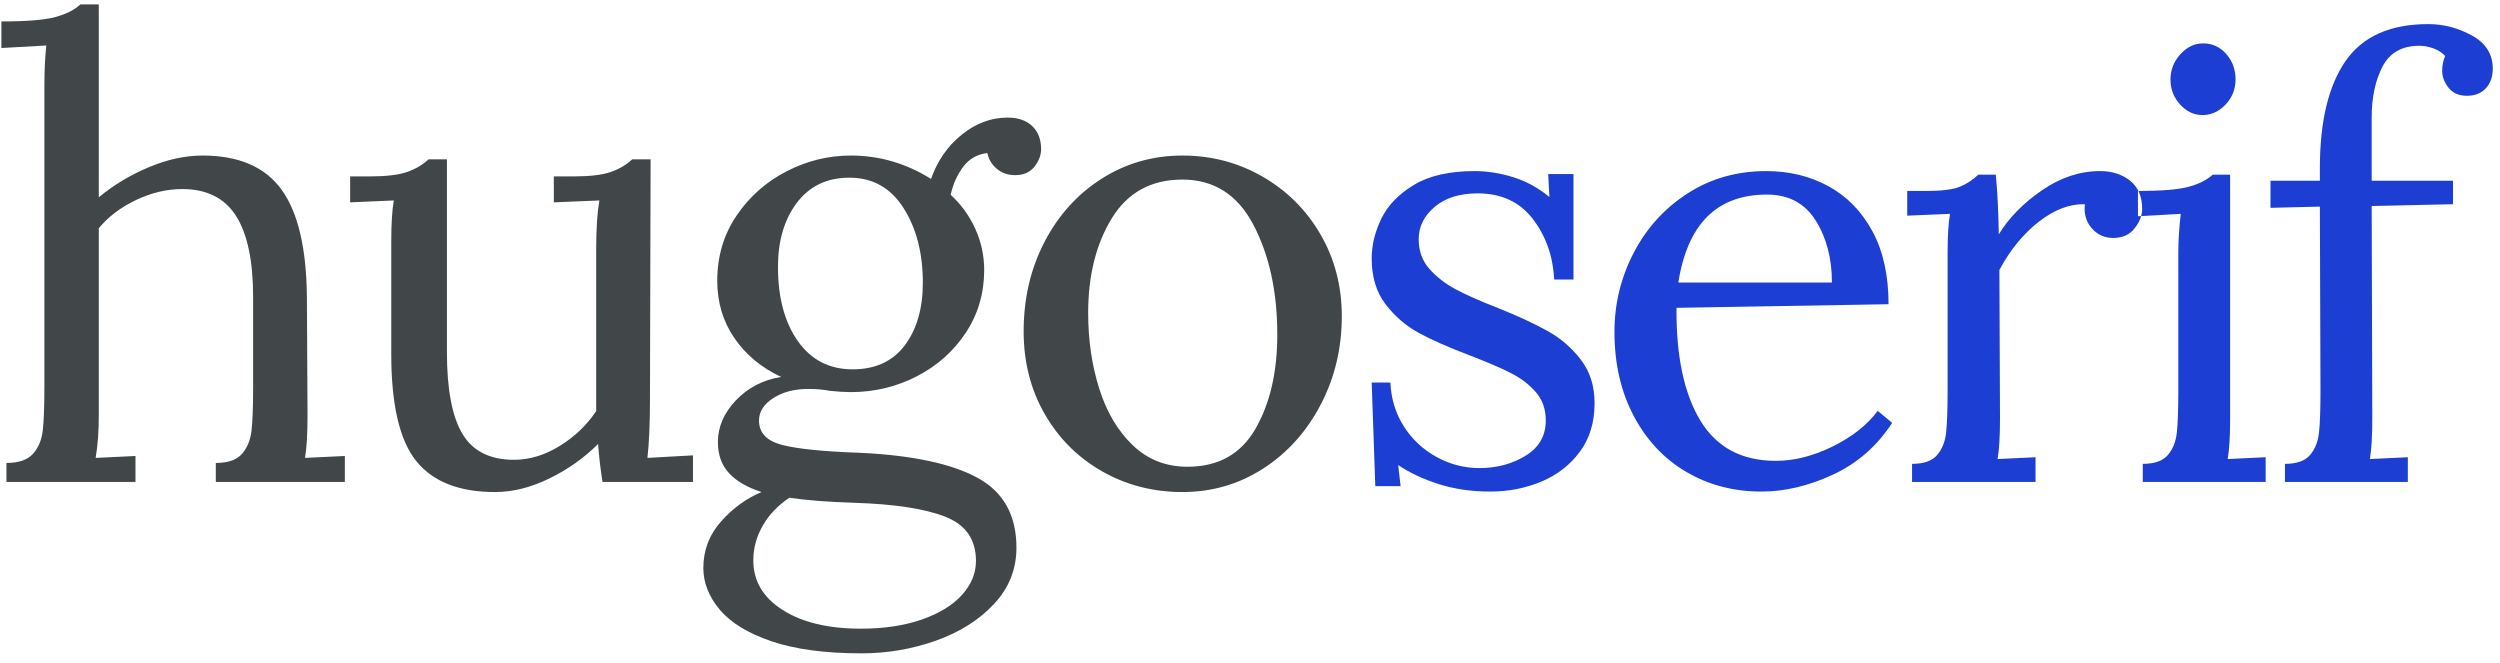
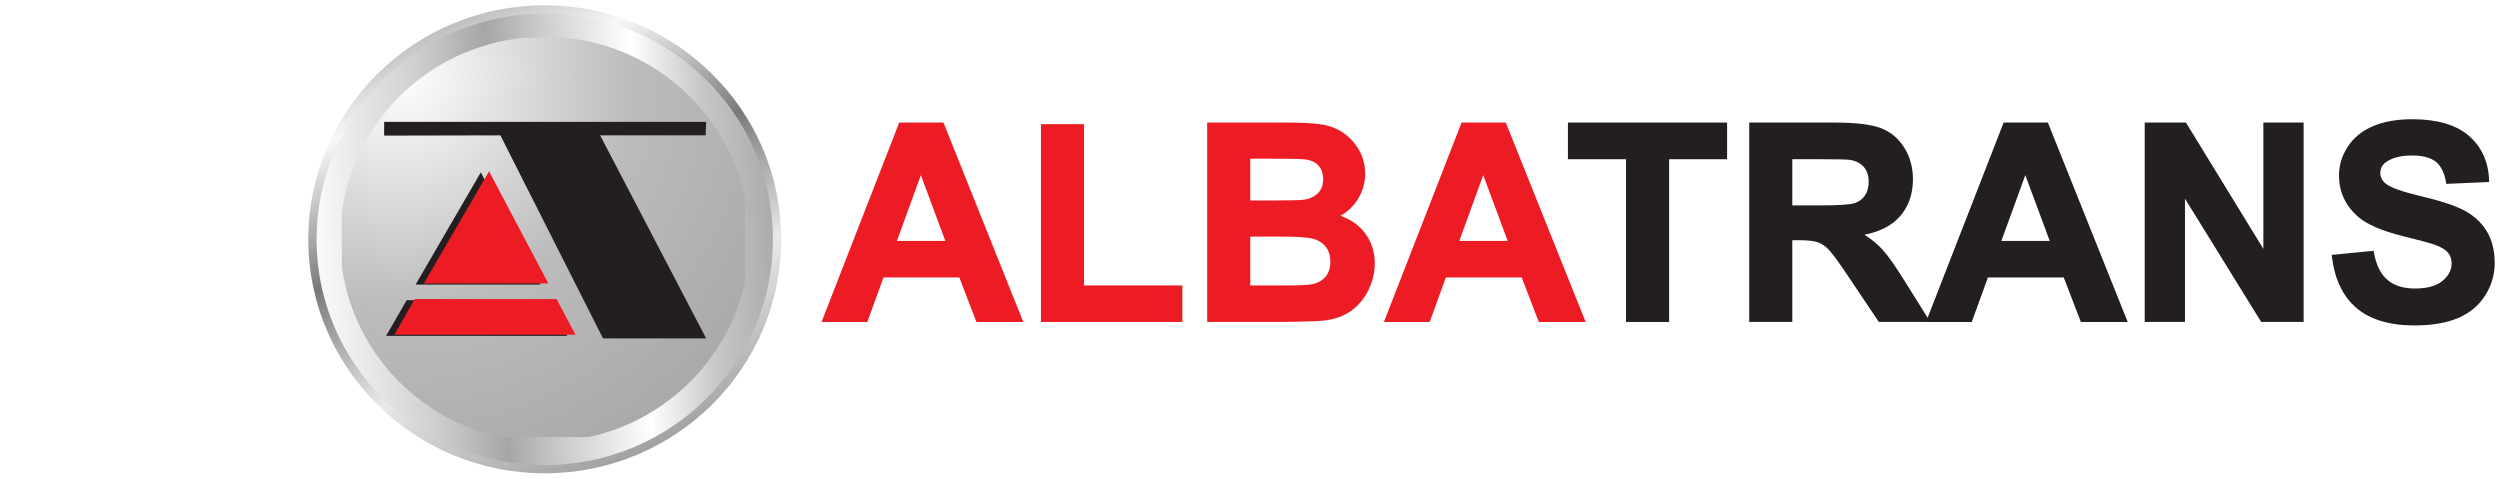
- <svg xmlns="http://www.w3.org/2000/svg" width="166px" height="44px" viewBox="0 0 166 44" version="1.1">
-   <defs />
-   <g id="Page-1" stroke="none" stroke-width="1" fill="none" fill-rule="evenodd">
-     <g id="Group">
-       <path d="M95.52,32.14 C94.48,31.807 93.587,31.387 92.84,30.88 L93,32.28 L91.32,32.28 L91.08,25.4 L92.32,25.4 C92.373,26.493 92.673,27.467 93.22,28.32 C93.767,29.173 94.487,29.847 95.38,30.34 C96.273,30.833 97.227,31.08 98.24,31.08 C99.387,31.08 100.407,30.807 101.3,30.26 C102.193,29.713 102.64,28.933 102.64,27.92 C102.64,27.173 102.42,26.547 101.98,26.04 C101.54,25.533 100.993,25.113 100.34,24.78 C99.687,24.447 98.773,24.053 97.6,23.6 C96.187,23.067 95.053,22.567 94.2,22.1 C93.347,21.633 92.613,21 92,20.2 C91.387,19.4 91.08,18.387 91.08,17.16 C91.08,16.28 91.293,15.4 91.72,14.52 C92.147,13.64 92.867,12.893 93.88,12.28 C94.893,11.667 96.24,11.36 97.92,11.36 C98.747,11.36 99.593,11.493 100.46,11.76 C101.327,12.027 102.133,12.467 102.88,13.08 L102.8,11.56 L104.48,11.56 L104.48,18.56 L103.2,18.56 C103.12,17.013 102.647,15.673 101.78,14.54 C100.913,13.407 99.693,12.84 98.12,12.84 C96.92,12.84 95.967,13.14 95.26,13.74 C94.553,14.34 94.2,15.053 94.2,15.88 C94.2,16.653 94.433,17.307 94.9,17.84 C95.367,18.373 95.947,18.827 96.64,19.2 C97.333,19.573 98.267,19.987 99.44,20.44 C100.827,21 101.947,21.52 102.8,22 C103.653,22.48 104.38,23.113 104.98,23.9 C105.58,24.687 105.88,25.64 105.88,26.76 C105.88,28.04 105.553,29.12 104.9,30 C104.247,30.88 103.393,31.54 102.34,31.98 C101.287,32.42 100.16,32.64 98.96,32.64 C97.707,32.64 96.56,32.473 95.52,32.14 Z M111.98,31.34 C110.5,30.473 109.333,29.233 108.48,27.62 C107.627,26.007 107.2,24.147 107.2,22.04 C107.2,20.173 107.627,18.42 108.48,16.78 C109.333,15.14 110.527,13.827 112.06,12.84 C113.593,11.853 115.333,11.36 117.28,11.36 C118.8,11.36 120.173,11.693 121.4,12.36 C122.627,13.027 123.6,14.02 124.32,15.34 C125.04,16.66 125.4,18.28 125.4,20.2 L111.32,20.44 C111.293,23.64 111.82,26.133 112.9,27.92 C113.98,29.707 115.653,30.6 117.92,30.6 C119.147,30.6 120.407,30.28 121.7,29.64 C122.993,29 123.987,28.213 124.68,27.28 L125.64,28.08 C124.627,29.627 123.313,30.773 121.7,31.52 C120.087,32.267 118.507,32.64 116.96,32.64 C115.12,32.64 113.46,32.207 111.98,31.34 Z M121.64,18.76 C121.64,17.16 121.28,15.787 120.56,14.64 C119.84,13.493 118.76,12.92 117.32,12.92 C114.013,12.92 112.053,14.867 111.44,18.76 L121.64,18.76 Z M126.96,30.8 C127.733,30.8 128.287,30.607 128.62,30.22 C128.953,29.833 129.153,29.34 129.22,28.74 C129.287,28.14 129.32,27.2 129.32,25.92 L129.32,16.8 C129.32,15.68 129.373,14.813 129.48,14.2 L126.64,14.32 L126.64,12.68 L127.88,12.68 C128.893,12.68 129.627,12.593 130.08,12.42 C130.533,12.247 130.96,11.973 131.36,11.6 L132.52,11.6 C132.627,12.64 132.693,13.96 132.72,15.56 C133.387,14.467 134.34,13.493 135.58,12.64 C136.82,11.787 138.107,11.36 139.44,11.36 C140.24,11.36 140.907,11.573 141.44,12 C141.973,12.427 142.24,13.053 142.24,13.88 C142.24,14.307 142.073,14.733 141.74,15.16 C141.407,15.587 140.933,15.8 140.32,15.8 C139.733,15.8 139.253,15.58 138.88,15.14 C138.507,14.7 138.36,14.173 138.44,13.56 C137.427,13.533 136.407,13.92 135.38,14.72 C134.353,15.52 133.48,16.587 132.76,17.92 L132.8,27.76 C132.8,28.96 132.747,29.867 132.64,30.48 L135.16,30.36 L135.16,32 L126.96,32 L126.96,30.8 Z M144.76,6.94 C144.333,6.473 144.12,5.92 144.12,5.28 C144.12,4.64 144.34,4.08 144.78,3.6 C145.22,3.12 145.72,2.88 146.28,2.88 C146.893,2.88 147.407,3.113 147.82,3.58 C148.233,4.047 148.44,4.613 148.44,5.28 C148.44,5.92 148.22,6.473 147.78,6.94 C147.34,7.407 146.827,7.64 146.24,7.64 C145.68,7.64 145.187,7.407 144.76,6.94 Z M142.28,30.8 C143.053,30.8 143.607,30.607 143.94,30.22 C144.273,29.833 144.473,29.34 144.54,28.74 C144.607,28.14 144.64,27.2 144.64,25.92 L144.64,16.8 C144.64,16.027 144.693,15.16 144.8,14.2 L141.96,14.36 L141.96,12.68 C143.533,12.68 144.66,12.587 145.34,12.4 C146.02,12.213 146.547,11.947 146.92,11.6 L148.08,11.6 L148.08,27.76 C148.08,28.96 148.027,29.867 147.92,30.48 L150.44,30.36 L150.44,32 L142.28,32 L142.28,30.8 Z M151.72,30.8 C152.493,30.8 153.047,30.607 153.38,30.22 C153.713,29.833 153.913,29.34 153.98,28.74 C154.047,28.14 154.08,27.2 154.08,25.92 L154.04,13.72 L150.76,13.8 L150.76,12 L154.04,12 L154.04,11.16 C154.04,8.067 154.607,5.7 155.74,4.06 C156.873,2.42 158.707,1.6 161.24,1.6 C162.253,1.6 163.22,1.853 164.14,2.36 C165.06,2.867 165.52,3.6 165.52,4.56 C165.52,5.093 165.367,5.527 165.06,5.86 C164.753,6.193 164.333,6.36 163.8,6.36 C163.267,6.36 162.86,6.18 162.58,5.82 C162.3,5.46 162.16,5.093 162.16,4.72 C162.16,4.347 162.227,4.013 162.36,3.72 C162.173,3.507 161.92,3.34 161.6,3.22 C161.28,3.1 160.96,3.04 160.64,3.04 C159.493,3.04 158.68,3.5 158.2,4.42 C157.72,5.34 157.48,6.467 157.48,7.8 L157.48,12 L162.88,12 L162.88,13.56 L157.48,13.68 L157.52,27.76 C157.52,28.96 157.467,29.867 157.36,30.48 L159.88,30.36 L159.88,32 L151.72,32 L151.72,30.8 Z" id="serif" fill="#1C3ED3" />
-       <path d="M0.428,30.74 C1.24,30.74 1.828,30.537 2.192,30.131 C2.556,29.725 2.773,29.2 2.843,28.556 C2.913,27.912 2.948,26.932 2.948,25.616 L2.948,5.75 C2.948,4.686 2.99,3.776 3.074,3.02 L0.092,3.188 L0.092,1.424 C1.772,1.424 2.969,1.326 3.683,1.13 C4.397,0.934 4.95,0.654 5.342,0.29 L6.56,0.29 L6.56,13.1 C7.54,12.288 8.646,11.623 9.878,11.105 C11.11,10.587 12.3,10.328 13.448,10.328 C15.856,10.328 17.606,11.084 18.698,12.596 C19.79,14.108 20.35,16.488 20.378,19.736 L20.42,27.548 C20.42,28.808 20.364,29.76 20.252,30.404 L22.898,30.278 L22.898,32 L14.33,32 L14.33,30.74 C15.142,30.74 15.723,30.537 16.073,30.131 C16.423,29.725 16.633,29.207 16.703,28.577 C16.773,27.947 16.808,26.96 16.808,25.616 L16.808,19.736 C16.808,17.328 16.43,15.529 15.674,14.339 C14.918,13.149 13.728,12.554 12.104,12.554 C11.068,12.554 10.039,12.799 9.017,13.289 C7.995,13.779 7.176,14.402 6.56,15.158 L6.56,27.548 C6.56,28.64 6.49,29.592 6.35,30.404 L8.996,30.278 L8.996,32 L0.428,32 L0.428,30.74 Z M27.639,30.614 C26.533,29.242 25.98,26.876 25.98,23.516 L25.98,16.04 C25.98,14.864 26.036,13.954 26.148,13.31 L23.25,13.436 L23.25,11.714 L24.552,11.714 C25.644,11.714 26.47,11.616 27.03,11.42 C27.59,11.224 28.066,10.944 28.458,10.58 L29.676,10.58 L29.676,23.39 C29.676,25.854 30.019,27.66 30.705,28.808 C31.391,29.956 32.532,30.53 34.128,30.53 C35.164,30.53 36.179,30.222 37.173,29.606 C38.167,28.99 38.972,28.22 39.588,27.296 L39.588,16.502 C39.588,15.186 39.658,14.122 39.798,13.31 L36.774,13.436 L36.774,11.714 L38.076,11.714 C39.168,11.714 39.994,11.616 40.554,11.42 C41.114,11.224 41.59,10.944 41.982,10.58 L43.2,10.58 L43.158,26.456 C43.158,28.08 43.102,29.396 42.99,30.404 L46.014,30.236 L46.014,32 L40.008,32 C39.868,31.132 39.77,30.292 39.714,29.48 C38.79,30.404 37.712,31.167 36.48,31.769 C35.248,32.371 34.044,32.672 32.868,32.672 C30.488,32.672 28.745,31.986 27.639,30.614 Z M51.238,42.584 C49.67,42.052 48.522,41.352 47.794,40.484 C47.066,39.616 46.702,38.692 46.702,37.712 C46.702,36.536 47.094,35.507 47.878,34.625 C48.662,33.743 49.558,33.092 50.566,32.672 C49.614,32.364 48.893,31.944 48.403,31.412 C47.913,30.88 47.668,30.194 47.668,29.354 C47.668,28.346 48.067,27.422 48.865,26.582 C49.663,25.742 50.664,25.224 51.868,25.028 C50.552,24.412 49.516,23.551 48.76,22.445 C48.004,21.339 47.626,20.072 47.626,18.644 C47.626,17.02 48.053,15.578 48.907,14.318 C49.761,13.058 50.867,12.078 52.225,11.378 C53.583,10.678 55.004,10.328 56.488,10.328 C58.392,10.328 60.17,10.846 61.822,11.882 C62.242,10.678 62.921,9.698 63.859,8.942 C64.797,8.186 65.812,7.808 66.904,7.808 C67.604,7.808 68.15,7.997 68.542,8.375 C68.934,8.753 69.13,9.264 69.13,9.908 C69.13,10.3 68.983,10.685 68.689,11.063 C68.395,11.441 67.968,11.63 67.408,11.63 C66.932,11.63 66.526,11.49 66.19,11.21 C65.854,10.93 65.644,10.58 65.56,10.16 C64.888,10.244 64.356,10.545 63.964,11.063 C63.572,11.581 63.292,12.204 63.124,12.932 C63.824,13.576 64.37,14.332 64.762,15.2 C65.154,16.068 65.35,16.978 65.35,17.93 C65.35,19.47 64.944,20.856 64.132,22.088 C63.32,23.32 62.235,24.286 60.877,24.986 C59.519,25.686 58.056,26.036 56.488,26.036 C56.124,26.036 55.662,26.008 55.102,25.952 C54.682,25.868 54.206,25.826 53.674,25.826 C52.75,25.826 51.973,26.029 51.343,26.435 C50.713,26.841 50.398,27.338 50.398,27.926 C50.398,28.738 50.909,29.277 51.931,29.543 C52.953,29.809 54.696,29.984 57.16,30.068 C60.604,30.236 63.187,30.789 64.909,31.727 C66.631,32.665 67.492,34.212 67.492,36.368 C67.492,37.796 66.995,39.042 66.001,40.106 C65.007,41.17 63.719,41.982 62.137,42.542 C60.555,43.102 58.91,43.382 57.202,43.382 C54.794,43.382 52.806,43.116 51.238,42.584 Z M60.079,22.928 C60.877,21.864 61.276,20.478 61.276,18.77 C61.276,16.81 60.849,15.158 59.995,13.814 C59.141,12.47 57.944,11.798 56.404,11.798 C54.92,11.798 53.758,12.351 52.918,13.457 C52.078,14.563 51.658,15.984 51.658,17.72 C51.658,19.764 52.099,21.409 52.981,22.655 C53.863,23.901 55.074,24.524 56.614,24.524 C58.126,24.524 59.281,23.992 60.079,22.928 Z M61.213,41.135 C62.375,40.729 63.264,40.183 63.88,39.497 C64.496,38.811 64.804,38.062 64.804,37.25 C64.804,35.822 64.125,34.842 62.767,34.31 C61.409,33.778 59.4,33.47 56.74,33.386 C54.976,33.33 53.534,33.218 52.414,33.05 C51.658,33.554 51.07,34.17 50.65,34.898 C50.23,35.626 50.02,36.396 50.02,37.208 C50.02,38.58 50.671,39.679 51.973,40.505 C53.275,41.331 55.004,41.744 57.16,41.744 C58.7,41.744 60.051,41.541 61.213,41.135 Z M73.199,31.307 C71.589,30.397 70.315,29.13 69.377,27.506 C68.439,25.882 67.97,24.048 67.97,22.004 C67.97,19.82 68.432,17.839 69.356,16.061 C70.28,14.283 71.547,12.883 73.157,11.861 C74.767,10.839 76.552,10.328 78.512,10.328 C80.444,10.328 82.222,10.797 83.846,11.735 C85.47,12.673 86.751,13.954 87.689,15.578 C88.627,17.202 89.096,19.008 89.096,20.996 C89.096,23.124 88.627,25.084 87.689,26.876 C86.751,28.668 85.477,30.082 83.867,31.118 C82.257,32.154 80.472,32.672 78.512,32.672 C76.58,32.672 74.809,32.217 73.199,31.307 Z M83.363,28.472 C84.329,26.792 84.812,24.706 84.812,22.214 C84.812,19.386 84.287,16.964 83.237,14.948 C82.187,12.932 80.612,11.924 78.512,11.924 C76.44,11.924 74.879,12.778 73.829,14.486 C72.779,16.194 72.254,18.294 72.254,20.786 C72.254,22.578 72.499,24.251 72.989,25.805 C73.479,27.359 74.221,28.612 75.215,29.564 C76.209,30.516 77.42,30.992 78.848,30.992 C80.892,30.992 82.397,30.152 83.363,28.472 Z" id="hugo" fill="#414648" />
+ <svg xmlns="http://www.w3.org/2000/svg" version="1.1" id="svg2" xml:space="preserve" width="943.396" height="180.596" viewBox="0 0 943.396 180.596">
+   <defs id="defs6">
+     <clipPath clipPathUnits="userSpaceOnUse" id="clipPath18">
+       <path d="m 48.861,287.082 h 293.41 v 10.25 H 48.861 Z" id="path16" />
+     </clipPath>
+     <clipPath clipPathUnits="userSpaceOnUse" id="clipPath26">
+       <path d="M -32767,32767 H 32767 V -32767 H -32767 Z" id="path24" />
+     </clipPath>
+     <radialGradient fx="0" fy="0" cx="0" cy="0" r="1" gradientUnits="userSpaceOnUse" gradientTransform="matrix(103.8433,0,0,-79.80861,195.5674,292.207)" spreadMethod="pad" id="radialGradient34">
+       <stop style="stop-opacity:1;stop-color:#ffffff" offset="0" id="stop28" />
+       <stop style="stop-opacity:1;stop-color:#ffffff" offset="0.799" id="stop30" />
+       <stop style="stop-opacity:0;stop-color:#ffffff" offset="1" id="stop32" />
+     </radialGradient>
+     <mask maskUnits="userSpaceOnUse" x="0" y="0" width="1" height="1" id="mask36">
+       <g id="g46">
+         <g clip-path="url(#clipPath26)" id="g44">
+           <g id="g42">
+             <g id="g40">
+               <path d="M -32767,32767 H 32767 V -32767 H -32767 Z" style="fill:url(#radialGradient34);stroke:none" id="path38" />
+             </g>
+           </g>
+         </g>
+       </g>
+     </mask>
+     <radialGradient fx="0" fy="0" cx="0" cy="0" r="1" gradientUnits="userSpaceOnUse" gradientTransform="matrix(103.8433,0,0,-79.80861,195.5674,292.207)" spreadMethod="pad" id="radialGradient58">
+       <stop style="stop-opacity:1;stop-color:#ed1c24" offset="0" id="stop52" />
+       <stop style="stop-opacity:1;stop-color:#ed1c24" offset="0.799" id="stop54" />
+       <stop style="stop-opacity:1;stop-color:#ffffff" offset="1" id="stop56" />
+     </radialGradient>
+     <clipPath clipPathUnits="userSpaceOnUse" id="clipPath68">
+       <path d="m 134.607,297.793 v -0.053 c 0.015,-36.547 29.959,-66.192 66.852,-66.205 v 0 h 0.064 c 36.987,0.013 66.936,29.678 66.936,66.224 v 0 c 0,36.557 -29.962,66.223 -66.968,66.223 v 0 c -36.914,0 -66.869,-29.651 -66.884,-66.189" id="path66" />
+     </clipPath>
+     <clipPath clipPathUnits="userSpaceOnUse" id="clipPath78">
+       <path d="M 315.069,251.301 247.208,411.171 87.098,343.208 154.959,183.338 Z" id="path76" />
+     </clipPath>
+     <linearGradient x1="0.06" y1="0" x2="0.94" y2="0" gradientUnits="userSpaceOnUse" gradientTransform="matrix(-78.14404,184.0955,-171.1344,-72.64212,325.3511,241.1113)" spreadMethod="pad" id="linearGradient90">
+       <stop style="stop-opacity:1;stop-color:#7b7979" offset="0" id="stop80" />
+       <stop style="stop-opacity:1;stop-color:#e9e9e9" offset="0.36" id="stop82" />
+       <stop style="stop-opacity:1;stop-color:#7b7979" offset="0.57" id="stop84" />
+       <stop style="stop-opacity:1;stop-color:#f8f8f8" offset="0.78" id="stop86" />
+       <stop style="stop-opacity:1;stop-color:#7b7979" offset="1" id="stop88" />
+     </linearGradient>
+     <clipPath clipPathUnits="userSpaceOnUse" id="clipPath100">
+       <path d="m 136.954,297.793 v -0.053 c 0.012,-35.267 28.905,-63.864 64.505,-63.877 v 0 h 0.064 c 35.695,0.013 64.589,28.635 64.589,63.896 v 0 c 0,35.281 -28.913,63.895 -64.621,63.895 v 0 c -35.617,0 -64.525,-28.601 -64.537,-63.861" id="path98" />
+     </clipPath>
+     <clipPath clipPathUnits="userSpaceOnUse" id="clipPath110">
+       <path d="m 264.626,367.61 -134.318,-7.039 6.971,-133.007 134.318,7.039 z" id="path108" />
+     </clipPath>
+     <linearGradient x1="0.02" y1="0" x2="0.98" y2="0" gradientUnits="userSpaceOnUse" gradientTransform="matrix(-141.7814,-7.430389,7.050522,-134.5318,268.8716,369.187)" spreadMethod="pad" id="linearGradient126">
+       <stop style="stop-opacity:1;stop-color:#a7a5a6" offset="0" id="stop112" />
+       <stop style="stop-opacity:1;stop-color:#c8c7c7" offset="0.16" id="stop114" />
+       <stop style="stop-opacity:1;stop-color:#ffffff" offset="0.3" id="stop116" />
+       <stop style="stop-opacity:1;stop-color:#c8c7c7" offset="0.5" id="stop118" />
+       <stop style="stop-opacity:1;stop-color:#a7a5a6" offset="0.6" id="stop120" />
+       <stop style="stop-opacity:1;stop-color:#d1d0d0" offset="0.75" id="stop122" />
+       <stop style="stop-opacity:1;stop-color:#ffffff" offset="1" id="stop124" />
+     </linearGradient>
+     <clipPath clipPathUnits="userSpaceOnUse" id="clipPath136">
+       <path d="m 195.379,354.766 c -26.553,-2.752 -47.752,-23.265 -51.267,-49.33 v 0 -15.342 c 3.228,-23.935 21.354,-43.181 44.844,-48.311 v 0 h 25.076 c 22.105,4.826 39.499,22.137 44.185,44.084 v 0 23.785 c -5.132,24.039 -25.504,42.512 -50.618,45.114 v 0 z" id="path134" />
+     </clipPath>
+     <clipPath clipPathUnits="userSpaceOnUse" id="clipPath146">
+       <path d="M 142.862,241.784 H 258.217 V 356.116 H 142.862 Z" id="path144" />
+     </clipPath>
+     <radialGradient fx="0" fy="0" cx="0" cy="0" r="1.23" gradientUnits="userSpaceOnUse" gradientTransform="matrix(115.8736,0,0,115.8736,160.2192,344.6445)" spreadMethod="pad" id="radialGradient156">
+       <stop style="stop-opacity:1;stop-color:#ffffff" offset="0" id="stop148" />
+       <stop style="stop-opacity:1;stop-color:#f4f4f4" offset="0.08" id="stop150" />
+       <stop style="stop-opacity:1;stop-color:#bdbcbc" offset="0.46" id="stop152" />
+       <stop style="stop-opacity:1;stop-color:#a3a1a1" offset="1" id="stop154" />
+     </radialGradient>
+     <clipPath clipPathUnits="userSpaceOnUse" id="clipPath194">
+       <path d="M 0,595.275 H 841.889 V 0 H 0 Z" id="path192" />
+     </clipPath>
+   </defs>
+   <g id="g10" transform="matrix(1.333333,0,0,-1.333333,-63.148,487.3093)">
+     <g id="g12">
+       <g id="g14" clip-path="url(#clipPath18)">
+         <g id="g20">
+           <g id="g22" />
+           <g id="g48" mask="url(#mask36)">
+             <g id="g50">
+               <path d="m 48.861,287.082 h 293.41 v 10.25 H 48.861 Z" style="fill:url(#radialGradient58);stroke:none" id="path60" />
+             </g>
+           </g>
+         </g>
+       </g>
+     </g>
+     <g id="g62">
+       <g id="g64" clip-path="url(#clipPath68)">
+         <g id="g70">
+           <g id="g72">
+             <g id="g74" clip-path="url(#clipPath78)">
+               <path d="m 134.607,297.793 v -0.053 c 0.015,-36.547 29.959,-66.192 66.852,-66.205 v 0 h 0.064 c 36.987,0.013 66.936,29.678 66.936,66.224 v 0 c 0,36.557 -29.962,66.223 -66.968,66.223 v 0 c -36.914,0 -66.869,-29.651 -66.884,-66.189" style="fill:url(#linearGradient90);stroke:none" id="path92" />
+             </g>
+           </g>
+         </g>
+       </g>
+     </g>
+     <g id="g94">
+       <g id="g96" clip-path="url(#clipPath100)">
+         <g id="g102">
+           <g id="g104">
+             <g id="g106" clip-path="url(#clipPath110)">
+               <path d="m 136.954,297.793 v -0.053 c 0.012,-35.267 28.905,-63.864 64.505,-63.877 v 0 h 0.064 c 35.695,0.013 64.589,28.635 64.589,63.896 v 0 c 0,35.281 -28.913,63.895 -64.621,63.895 v 0 c -35.617,0 -64.525,-28.601 -64.537,-63.861" style="fill:url(#linearGradient126);stroke:none" id="path128" />
+             </g>
+           </g>
+         </g>
+       </g>
+     </g>
+     <g id="g130">
+       <g id="g132" clip-path="url(#clipPath136)">
+         <g id="g138">
+           <g id="g140">
+             <g id="g142" clip-path="url(#clipPath146)">
+               <path d="m 195.379,354.766 c -26.553,-2.752 -47.752,-23.265 -51.267,-49.33 v 0 -15.342 c 3.228,-23.935 21.354,-43.181 44.844,-48.311 v 0 h 25.076 c 22.105,4.826 39.499,22.137 44.185,44.084 v 0 23.785 c -5.132,24.039 -25.504,42.512 -50.618,45.114 v 0 z" style="fill:url(#radialGradient156);stroke:none" id="path158" />
+             </g>
+           </g>
+         </g>
+       </g>
+     </g>
+     <g id="g160" transform="translate(164.9727,284.9297)">
+       <path d="M 0,0 18.461,31.759 35.303,0 Z M 42.914,-14.512 H -8.34 l 5.829,10.106 h 40.087 z" style="fill:#231f20;fill-opacity:1;fill-rule:evenodd;stroke:none" id="path162" />
+     </g>
+     <g id="g164" transform="translate(247.2168,269.7021)">
+       <path d="m 0,0 h -29.189 l -29.043,57.472 -32.903,-0.076 v 3.9 H 0 l -0.146,-3.824 h -29.859 z" style="fill:#231f20;fill-opacity:1;fill-rule:evenodd;stroke:none" id="path166" />
+     </g>
+     <g id="g168" transform="translate(167.3193,285.2568)">
+       <path d="M 0,0 18.462,31.744 35.23,0 Z M 42.915,-14.52 H -8.338 l 5.75,10.106 h 40.16 z" style="fill:#ed1c24;fill-opacity:1;fill-rule:evenodd;stroke:none" id="path170" />
+     </g>
+     <g id="g172" transform="translate(315.6211,296.792)">
+       <path d="M 0,0 -7.639,20.571 -15.125,0 Z M 20.609,-21.933 H 8.433 L 3.592,-9.341 h -22.159 l -4.576,-12.592 h -11.873 l 21.592,55.436 h 11.836 z" style="fill:#ed1c24;fill-opacity:1;fill-rule:nonzero;stroke:none" id="path174" />
+     </g>
+     <g id="g176" transform="translate(301.2095,297.292)">
+       <path d="M 0,0 H 13.692 L 6.778,18.622 Z M 15.131,-1 H -1.428 l 8.196,22.52 z m 8.057,-20.933 H 34.282 L 12.485,32.503 H 1.33 l -21.203,-54.436 h 10.792 l 4.576,12.592 h 22.852 z m 12.571,-1 H 22.501 l -4.84,12.592 H -3.805 L -8.381,-22.933 H -21.336 L 0.646,33.503 h 12.516 z" style="fill:#ed1c24;fill-opacity:1;fill-rule:nonzero;stroke:none" id="path178" />
+     </g>
+     <g id="g180" transform="translate(342.4697,274.8594)">
+       <path d="M 0,0 V 54.982 H 11.193 V 9.34 H 39.024 V 0 Z" style="fill:#ed1c24;fill-opacity:1;fill-rule:nonzero;stroke:none" id="path182" />
+     </g>
+     <g id="g184" transform="translate(342.9697,275.3594)">
+       <path d="M 0,0 H 38.024 V 8.34 H 10.193 V 53.982 H 0 Z M 39.024,-1 H -1 V 54.982 H 11.193 V 9.34 h 27.831 z" style="fill:#ed1c24;fill-opacity:1;fill-rule:nonzero;stroke:none" id="path186" />
+     </g>
+     <g id="g188">
+       <g id="g190" clip-path="url(#clipPath194)">
+         <g id="g196" transform="translate(400.7036,299.0229)">
+           <path d="m 0,0 v -14.824 h 10.361 c 4.034,0 6.592,0.115 7.676,0.341 1.664,0.303 3.02,1.04 4.066,2.212 1.045,1.172 1.569,2.741 1.569,4.708 0,1.664 -0.403,3.075 -1.21,4.235 -0.808,1.16 -1.974,2.004 -3.498,2.534 C 17.438,-0.265 14.129,0 9.037,0 Z M 0,22.046 V 9.227 h 7.336 c 4.361,0 7.071,0.062 8.131,0.189 1.915,0.227 3.422,0.888 4.517,1.985 1.098,1.097 1.646,2.539 1.646,4.329 0,1.715 -0.473,3.107 -1.418,4.179 -0.945,1.071 -2.351,1.721 -4.216,1.947 -1.11,0.126 -4.299,0.19 -9.567,0.19 z m -11.193,9.226 h 22.16 c 4.386,0 7.656,-0.183 9.812,-0.548 2.156,-0.366 4.084,-1.128 5.785,-2.287 1.702,-1.161 3.121,-2.705 4.254,-4.633 1.135,-1.929 1.703,-4.091 1.703,-6.485 0,-2.597 -0.701,-4.979 -2.099,-7.147 -1.4,-2.169 -3.297,-3.795 -5.692,-4.878 3.378,-0.983 5.975,-2.66 7.791,-5.029 1.815,-2.37 2.722,-5.156 2.722,-8.357 0,-2.522 -0.587,-4.973 -1.759,-7.356 -1.171,-2.382 -2.773,-4.285 -4.802,-5.71 -2.03,-1.424 -4.532,-2.3 -7.506,-2.628 -1.865,-0.202 -6.365,-0.328 -13.5,-0.378 h -18.869 z" style="fill:#ed1c24;fill-opacity:1;fill-rule:nonzero;stroke:none" id="path198" />
+         </g>
+         <g id="g200" transform="translate(401.2036,308.7495)">
+           <path d="m 0,0 h 6.836 c 4.325,0 7.041,0.063 8.071,0.186 1.793,0.212 3.214,0.832 4.224,1.842 1.009,1.008 1.499,2.308 1.499,3.976 0,1.58 -0.435,2.875 -1.293,3.848 -0.858,0.972 -2.171,1.571 -3.901,1.781 -1.086,0.124 -4.286,0.186 -9.507,0.186 H 0 Z M 6.836,-1 H -1 v 13.819 h 6.929 c 5.333,0 8.481,-0.063 9.623,-0.193 1.985,-0.24 3.511,-0.951 4.535,-2.112 C 21.11,9.353 21.63,7.835 21.63,6.004 21.63,4.084 21.027,2.509 19.838,1.321 18.666,0.148 17.047,-0.568 15.025,-0.808 13.941,-0.937 11.262,-1 6.836,-1 M 0,-24.05 h 9.861 c 3.977,0 6.526,0.111 7.575,0.33 1.556,0.283 2.829,0.974 3.793,2.055 0.958,1.073 1.443,2.544 1.443,4.375 0,1.552 -0.377,2.881 -1.12,3.951 -0.743,1.065 -1.837,1.855 -3.252,2.346 -1.465,0.509 -4.749,0.766 -9.763,0.766 H 0 Z m 9.861,-1 H -1 v 15.823 h 9.537 c 5.197,0 8.498,-0.269 10.091,-0.822 1.618,-0.561 2.878,-1.476 3.744,-2.719 0.862,-1.241 1.3,-2.762 1.3,-4.522 0,-2.084 -0.57,-3.78 -1.696,-5.041 -1.118,-1.251 -2.58,-2.048 -4.349,-2.371 -1.119,-0.233 -3.663,-0.348 -7.766,-0.348 m -21.054,-8.34 H 7.174 c 7.084,0.05 11.607,0.176 13.448,0.375 2.873,0.316 5.32,1.171 7.273,2.54 1.951,1.37 3.512,3.227 4.641,5.521 1.133,2.304 1.707,4.704 1.707,7.135 0,3.074 -0.882,5.784 -2.619,8.053 -1.741,2.272 -4.276,3.905 -7.533,4.853 l -1.299,0.378 1.232,0.558 c 2.295,1.038 4.138,2.618 5.478,4.693 1.339,2.077 2.019,4.39 2.019,6.876 0,2.294 -0.55,4.39 -1.633,6.232 -1.091,1.854 -2.472,3.359 -4.105,4.473 -1.634,1.113 -3.513,1.856 -5.588,2.207 -2.119,0.36 -5.392,0.542 -9.728,0.542 h -21.66 z m 18.371,-1 h -19.371 v 56.436 h 22.66 c 4.39,0 7.721,-0.187 9.896,-0.555 2.217,-0.377 4.23,-1.173 5.983,-2.368 1.757,-1.198 3.238,-2.81 4.403,-4.792 1.176,-1.998 1.772,-4.265 1.772,-6.739 0,-2.681 -0.734,-5.177 -2.179,-7.418 -1.224,-1.896 -2.835,-3.408 -4.801,-4.506 2.91,-1.043 5.22,-2.663 6.876,-4.826 1.875,-2.448 2.826,-5.362 2.826,-8.661 0,-2.585 -0.609,-5.134 -1.81,-7.576 -1.204,-2.446 -2.873,-4.431 -4.964,-5.898 -2.091,-1.468 -4.695,-2.381 -7.739,-2.716 -1.875,-0.203 -6.433,-0.331 -13.55,-0.381 z" style="fill:#ed1c24;fill-opacity:1;fill-rule:nonzero;stroke:none" id="path202" />
+         </g>
+         <g id="g204" transform="translate(474.7827,296.792)">
+           <path d="M 0,0 -7.639,20.571 -15.126,0 Z M 20.608,-21.933 H 8.433 L 3.592,-9.341 h -22.159 l -4.576,-12.592 h -11.874 l 21.592,55.436 h 11.836 z" style="fill:#ed1c24;fill-opacity:1;fill-rule:nonzero;stroke:none" id="path206" />
+         </g>
+         <g id="g208" transform="translate(460.3706,297.292)">
+           <path d="M 0,0 H 13.693 L 6.778,18.622 Z M 15.131,-1 H -1.428 l 8.197,22.52 z m 8.057,-20.933 H 34.281 L 12.484,32.503 H 1.329 l -21.202,-54.436 h 10.792 l 4.575,12.592 h 22.854 z m 12.572,-1 H 22.501 L 17.66,-10.341 H -3.805 L -8.38,-22.933 H -21.336 L 0.646,33.503 h 12.516 l 0.125,-0.314 z" style="fill:#ed1c24;fill-opacity:1;fill-rule:nonzero;stroke:none" id="path210" />
+         </g>
+         <g id="g212" transform="translate(508.0591,274.8594)">
+           <path d="m 0,0 v 46.058 h -16.449 v 9.378 H 27.604 V 46.058 H 11.193 V 0 Z" style="fill:#231f20;fill-opacity:1;fill-rule:nonzero;stroke:none" id="path214" />
+         </g>
+         <g id="g216" transform="translate(508.5591,275.3594)">
+           <path d="m 0,0 h 10.193 v 46.058 h 16.411 v 8.378 H -16.449 V 46.058 H 0 Z M 11.193,-1 H -1 V 45.058 H -17.449 V 55.436 H 27.604 V 45.058 H 11.193 Z" style="fill:#231f20;fill-opacity:1;fill-rule:nonzero;stroke:none" id="path218" />
+         </g>
+         <g id="g220" transform="translate(554.1167,306.8506)">
+           <path d="m 0,0 h 8.281 c 5.37,0 8.723,0.227 10.059,0.681 1.336,0.453 2.383,1.235 3.139,2.344 0.756,1.109 1.134,2.496 1.134,4.16 0,1.865 -0.498,3.371 -1.494,4.519 -0.996,1.146 -2.401,1.871 -4.216,2.174 -0.908,0.125 -3.631,0.189 -8.168,0.189 H 0 Z m -11.193,-31.991 v 55.436 h 23.558 c 5.924,0 10.229,-0.498 12.914,-1.494 2.685,-0.996 4.833,-2.767 6.448,-5.313 1.613,-2.546 2.419,-5.458 2.419,-8.735 0,-4.159 -1.222,-7.595 -3.667,-10.304 -2.446,-2.711 -6.102,-4.419 -10.966,-5.124 2.42,-1.413 4.417,-2.962 5.993,-4.652 1.575,-1.688 3.699,-4.688 6.372,-9 l 6.768,-10.814 H 25.26 l -8.092,12.062 c -2.874,4.312 -4.841,7.028 -5.899,8.15 -1.059,1.122 -2.181,1.89 -3.366,2.306 -1.185,0.416 -3.063,0.624 -5.634,0.624 H 0 v -23.142 z" style="fill:#231f20;fill-opacity:1;fill-rule:nonzero;stroke:none" id="path222" />
+         </g>
+         <g id="g224" transform="translate(554.6167,307.3506)">
+           <path d="m 0,0 h 7.781 c 5.291,0 8.621,0.22 9.898,0.654 1.225,0.416 2.197,1.14 2.886,2.153 0.696,1.018 1.048,2.323 1.048,3.878 0,1.732 -0.462,3.142 -1.372,4.191 -0.913,1.051 -2.232,1.727 -3.92,2.009 -0.871,0.12 -3.596,0.182 -8.086,0.182 L 0,13.067 Z M 7.781,-1 H -1 v 15.067 h 9.235 c 4.599,0 7.293,-0.064 8.237,-0.194 1.937,-0.323 3.455,-1.11 4.525,-2.341 1.072,-1.236 1.616,-2.867 1.616,-4.847 0,-1.76 -0.411,-3.254 -1.221,-4.442 C 20.577,1.048 19.437,0.195 18.001,-0.293 16.601,-0.769 13.258,-1 7.781,-1 m 17.245,-30.991 h 12.218 l -6.29,10.049 c -2.644,4.265 -4.768,7.267 -6.313,8.924 -1.536,1.646 -3.514,3.18 -5.88,4.561 l -1.237,0.721 1.417,0.205 c 4.724,0.686 8.313,2.356 10.666,4.965 2.349,2.602 3.539,5.956 3.539,9.969 0,3.165 -0.788,6.014 -2.342,8.468 -1.547,2.439 -3.632,4.159 -6.199,5.111 -2.617,0.971 -6.904,1.463 -12.74,1.463 H -11.193 V -31.991 H -1 v 23.142 h 2.769 c 2.652,0 4.549,-0.213 5.8,-0.652 1.256,-0.441 2.454,-1.26 3.563,-2.436 1.091,-1.155 3.038,-3.842 5.952,-8.214 z m 14.023,-1 H 24.493 l -8.24,12.284 c -2.844,4.266 -4.812,6.985 -5.848,8.085 -0.998,1.058 -2.063,1.79 -3.168,2.178 -1.126,0.395 -2.966,0.595 -5.468,0.595 H 0 v -23.142 h -12.193 v 56.436 h 24.058 c 5.955,0 10.359,-0.513 13.088,-1.525 2.776,-1.03 5.029,-2.885 6.695,-5.514 1.659,-2.616 2.498,-5.645 2.498,-9.003 0,-4.268 -1.277,-7.848 -3.796,-10.639 -2.285,-2.532 -5.621,-4.231 -9.934,-5.06 1.948,-1.244 3.611,-2.6 4.955,-4.04 1.591,-1.704 3.754,-4.759 6.432,-9.077 z" style="fill:#231f20;fill-opacity:1;fill-rule:nonzero;stroke:none" id="path226" />
+         </g>
+         <g id="g228" transform="translate(628.1958,296.792)">
+           <path d="M 0,0 -7.639,20.571 -15.126,0 Z M 20.608,-21.933 H 8.433 L 3.592,-9.341 h -22.159 l -4.576,-12.592 h -11.874 l 21.592,55.436 h 11.836 z" style="fill:#231f20;fill-opacity:1;fill-rule:nonzero;stroke:none" id="path230" />
+         </g>
+         <g id="g232" transform="translate(613.7837,297.292)">
+           <path d="M 0,0 H 13.693 L 6.778,18.622 Z M 15.131,-1 H -1.428 l 8.197,22.52 z m 8.057,-20.933 H 34.281 L 12.484,32.503 H 1.329 l -21.202,-54.436 h 10.792 l 4.575,12.592 h 22.854 z m 12.572,-1 H 22.501 L 17.66,-10.341 H -3.805 L -8.38,-22.933 H -21.336 L 0.646,33.503 h 12.516 l 0.125,-0.314 z" style="fill:#231f20;fill-opacity:1;fill-rule:nonzero;stroke:none" id="path234" />
+         </g>
+         <g id="g236" transform="translate(654.855,274.8594)">
+           <path d="m 0,0 v 55.436 h 10.891 l 22.688,-37.02 v 37.02 H 43.978 V 0 H 32.747 L 10.398,36.15 V 0 Z" style="fill:#231f20;fill-opacity:1;fill-rule:nonzero;stroke:none" id="path238" />
+         </g>
+         <g id="g240" transform="translate(687.8804,275.3594)">
+           <path d="M 0,0 H 10.452 V 54.436 H 1.054 V 16.144 l -23.469,38.292 h -10.11 V 0 h 9.398 V 37.41 Z M 11.452,-1 H -0.557 l -21.57,34.891 V -1 h -11.398 v 56.436 h 11.671 L 0.054,19.688 v 35.748 h 11.398 z" style="fill:#231f20;fill-opacity:1;fill-rule:nonzero;stroke:none" id="path242" />
+         </g>
+         <g id="g244" transform="translate(707.8325,292.8965)">
+           <path d="m 0,0 10.891,1.06 c 0.655,-3.657 1.985,-6.341 3.99,-8.055 2.004,-1.715 4.707,-2.571 8.11,-2.571 3.606,0 6.322,0.761 8.15,2.287 1.827,1.525 2.741,3.309 2.741,5.351 0,1.311 -0.385,2.426 -1.153,3.346 -0.769,0.921 -2.112,1.721 -4.028,2.402 -1.31,0.453 -4.298,1.26 -8.962,2.42 -6,1.487 -10.21,3.315 -12.63,5.483 -3.403,3.05 -5.104,6.769 -5.104,11.155 0,2.823 0.8,5.464 2.401,7.922 1.601,2.458 3.907,4.33 6.92,5.616 3.012,1.285 6.649,1.928 10.909,1.928 6.958,0 12.196,-1.525 15.712,-4.575 3.517,-3.051 5.364,-7.123 5.54,-12.214 L 32.294,21.063 c -0.48,2.849 -1.507,4.897 -3.082,6.145 -1.575,1.248 -3.94,1.872 -7.09,1.872 -3.252,0 -5.799,-0.668 -7.639,-2.004 -1.185,-0.858 -1.777,-2.005 -1.777,-3.442 0,-1.311 0.555,-2.433 1.664,-3.365 1.411,-1.186 4.84,-2.42 10.285,-3.706 5.446,-1.286 9.473,-2.616 12.082,-3.989 2.61,-1.375 4.652,-3.252 6.126,-5.635 1.475,-2.382 2.212,-5.326 2.212,-8.83 0,-3.175 -0.883,-6.151 -2.646,-8.923 -1.766,-2.774 -4.261,-4.834 -7.488,-6.183 -3.227,-1.349 -7.248,-2.024 -12.063,-2.024 -7.009,0 -12.391,1.621 -16.147,4.86 C 2.975,-10.922 0.731,-6.201 0,0" style="fill:#231f20;fill-opacity:1;fill-rule:nonzero;stroke:none" id="path246" />
+         </g>
+         <g id="g248" transform="translate(708.3931,292.4482)">
+           <path d="m 0,0 c 0.774,-5.799 2.959,-10.283 6.497,-13.334 3.646,-3.145 8.969,-4.738 15.82,-4.738 4.725,0 8.719,0.668 11.871,1.984 3.115,1.303 5.557,3.317 7.258,5.99 1.704,2.679 2.569,5.591 2.569,8.656 0,3.393 -0.719,6.275 -2.137,8.567 -1.42,2.293 -3.416,4.128 -5.935,5.455 -2.56,1.348 -6.586,2.675 -11.964,3.944 -5.575,1.317 -9.006,2.563 -10.491,3.81 -1.222,1.028 -1.842,2.289 -1.842,3.749 0,1.6 0.667,2.894 1.984,3.846 1.918,1.392 4.587,2.099 7.932,2.099 3.251,0 5.742,-0.666 7.4,-1.98 1.585,-1.256 2.655,-3.279 3.185,-6.018 l 10.257,0.45 c -0.271,4.698 -2.068,8.517 -5.344,11.359 -3.408,2.955 -8.583,4.453 -15.385,4.453 -4.173,0 -7.778,-0.635 -10.713,-1.888 -2.906,-1.24 -5.159,-3.067 -6.697,-5.428 -1.54,-2.363 -2.321,-4.937 -2.321,-7.65 0,-4.218 1.661,-7.846 4.939,-10.783 2.346,-2.103 6.524,-3.909 12.416,-5.37 4.657,-1.158 7.686,-1.976 9.005,-2.432 2.026,-0.72 3.415,-1.555 4.248,-2.554 0.843,-1.008 1.269,-2.242 1.269,-3.666 0,-2.188 -0.982,-4.118 -2.921,-5.736 -1.911,-1.595 -4.76,-2.403 -8.469,-2.403 -3.511,0 -6.349,0.905 -8.436,2.691 -2,1.71 -3.369,4.364 -4.071,7.893 z m 22.317,-19.072 c -7.098,0 -12.64,1.676 -16.472,4.98 -3.837,3.308 -6.158,8.18 -6.902,14.482 l -0.06,0.506 11.858,1.154 0.081,-0.454 c 0.631,-3.522 1.917,-6.134 3.824,-7.763 1.9,-1.627 4.519,-2.451 7.785,-2.451 3.468,0 6.102,0.73 7.829,2.171 1.723,1.439 2.561,3.064 2.561,4.968 0,1.2 -0.339,2.189 -1.037,3.025 -0.706,0.846 -1.988,1.602 -3.811,2.251 -1.286,0.445 -4.287,1.255 -8.915,2.406 -6.051,1.5 -10.372,3.382 -12.843,5.595 -3.497,3.135 -5.271,7.014 -5.271,11.528 0,2.91 0.835,5.667 2.483,8.195 1.647,2.531 4.051,4.483 7.142,5.803 3.061,1.306 6.797,1.968 11.106,1.968 7.049,0 12.445,-1.58 16.039,-4.697 3.609,-3.131 5.531,-7.362 5.713,-12.574 l 0.016,-0.496 -12.13,-0.533 -0.073,0.436 c -0.456,2.71 -1.431,4.674 -2.899,5.836 -1.478,1.171 -3.759,1.764 -6.779,1.764 -3.13,0 -5.601,-0.642 -7.345,-1.909 -1.058,-0.765 -1.571,-1.758 -1.571,-3.036 0,-1.167 0.486,-2.143 1.485,-2.983 1.344,-1.128 4.734,-2.34 10.079,-3.602 5.459,-1.289 9.564,-2.646 12.199,-4.034 2.679,-1.41 4.804,-3.366 6.319,-5.813 1.517,-2.452 2.287,-5.511 2.287,-9.093 0,-3.258 -0.917,-6.351 -2.725,-9.193 -1.813,-2.848 -4.409,-4.993 -7.717,-6.375 -3.274,-1.369 -7.397,-2.062 -12.256,-2.062" style="fill:#231f20;fill-opacity:1;fill-rule:nonzero;stroke:none" id="path250" />
+         </g>
+       </g>
    </g>
  </g>
</svg>
